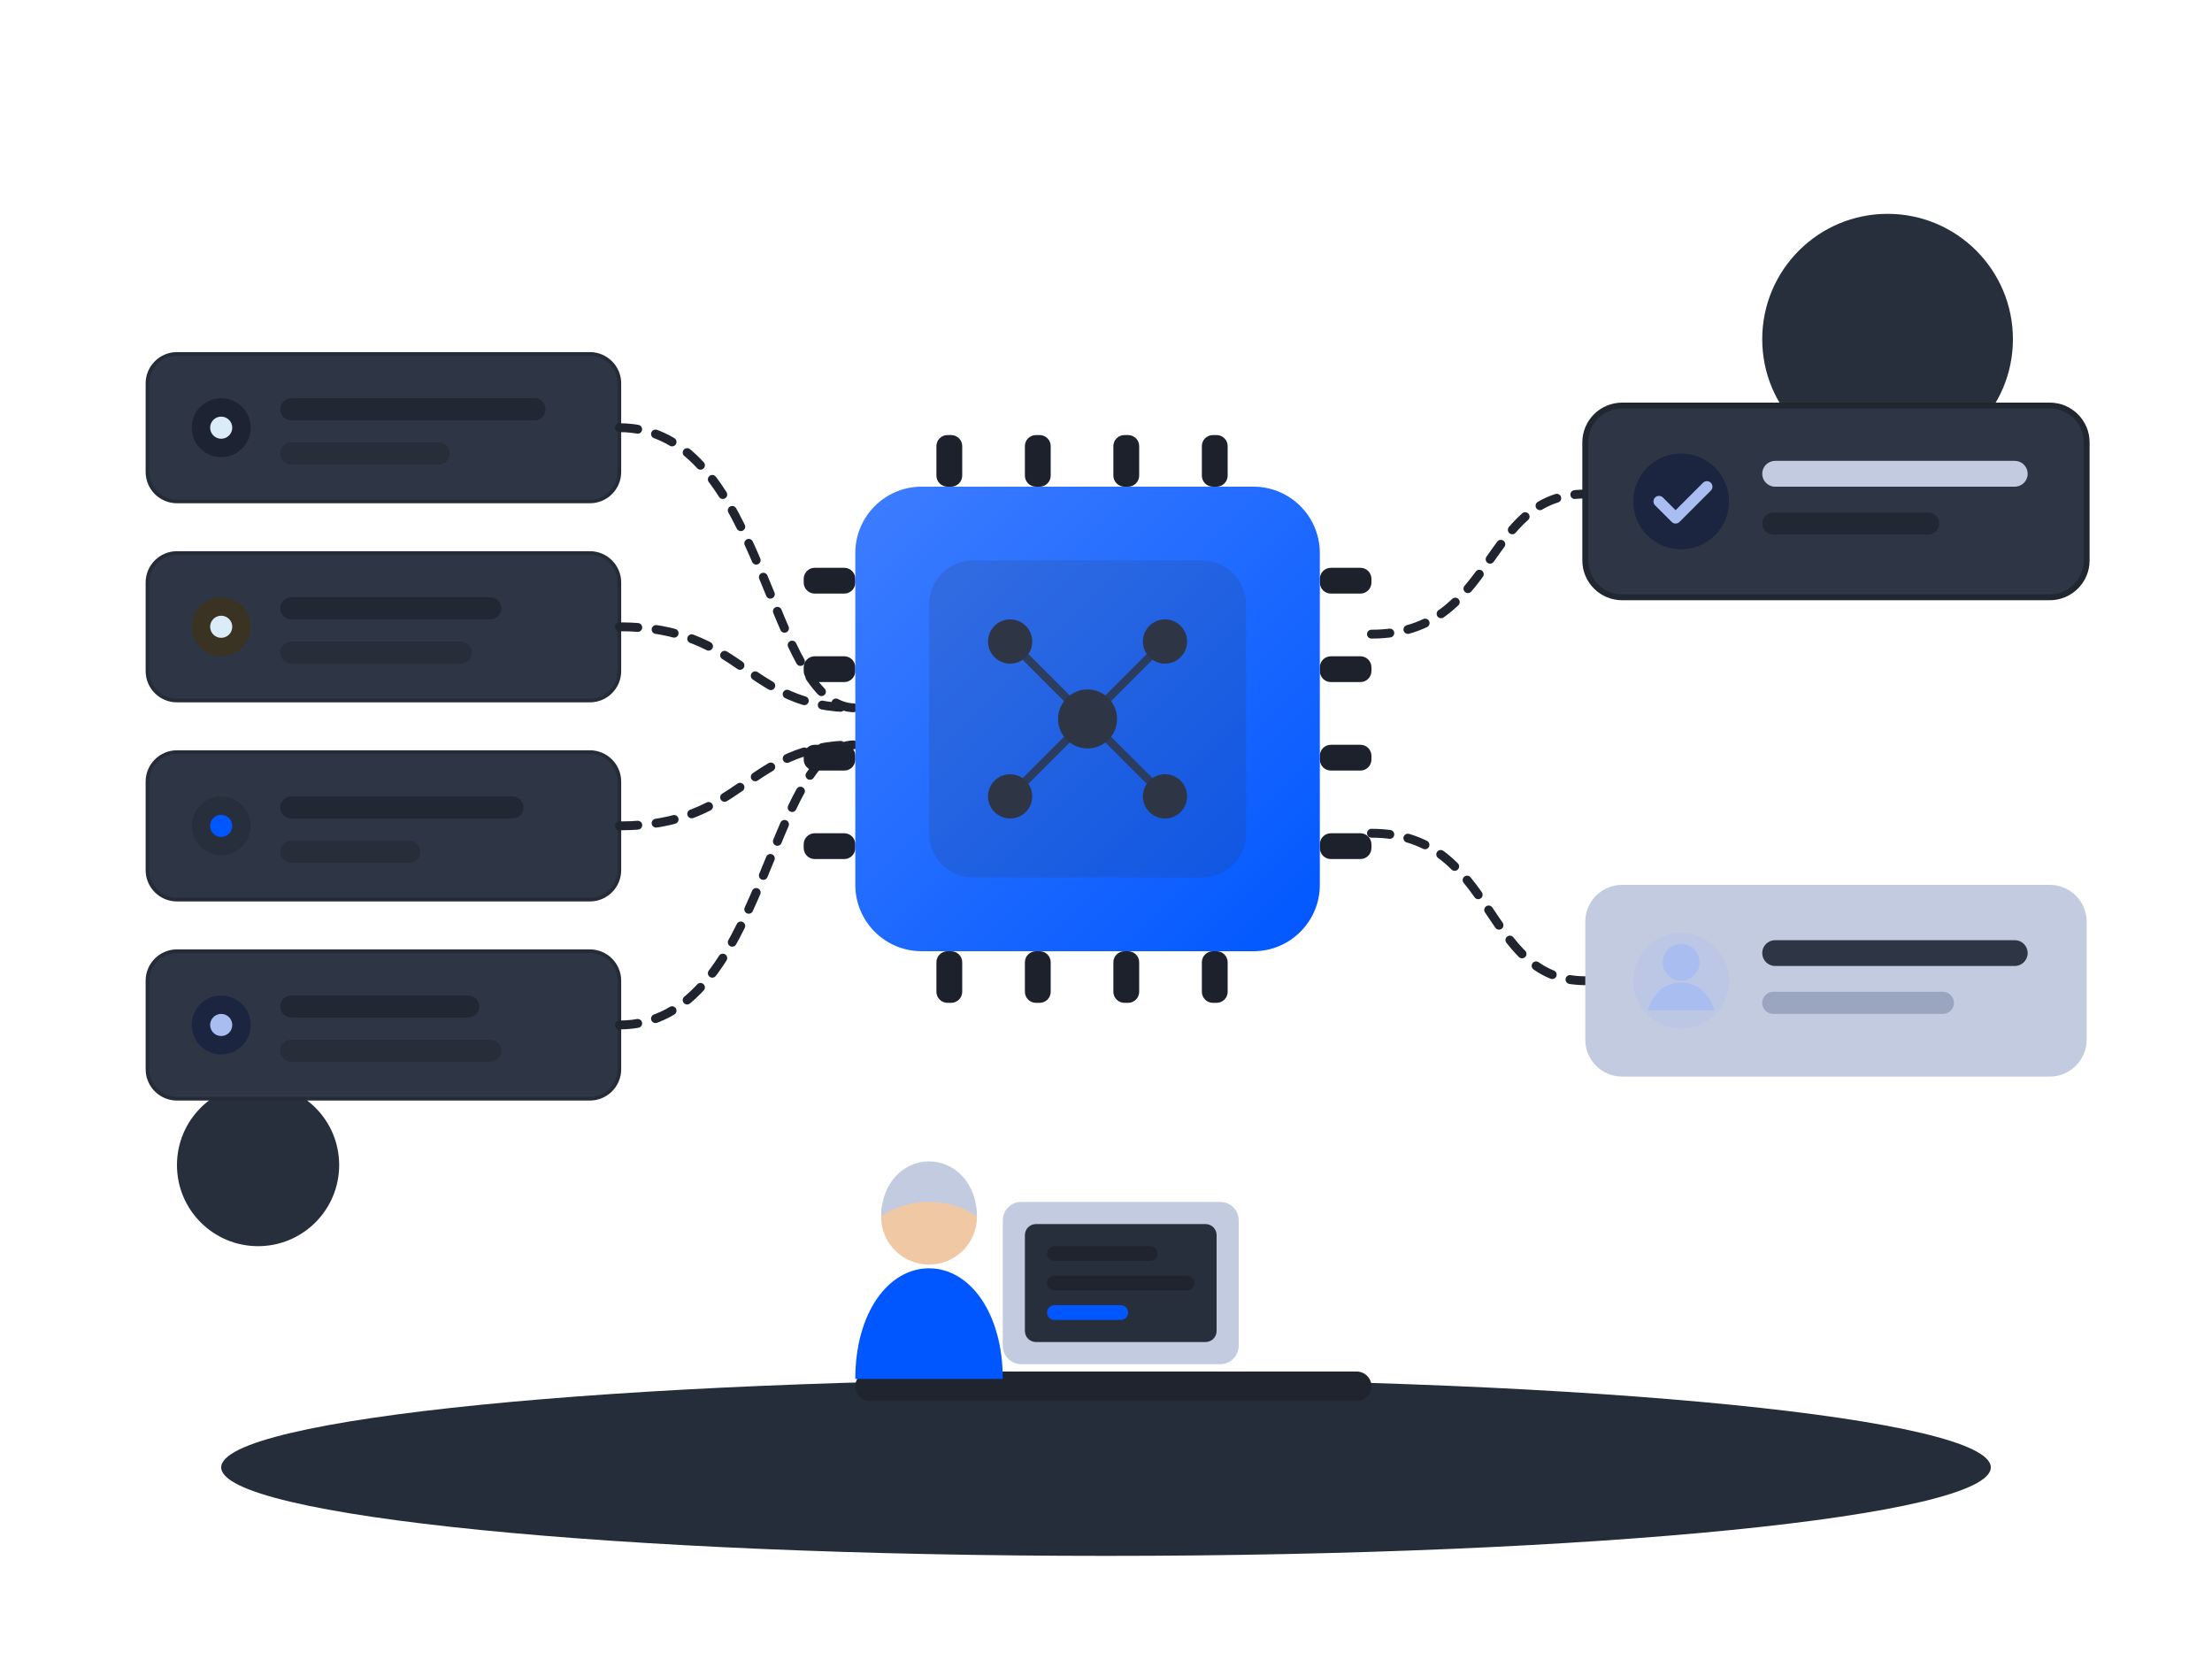
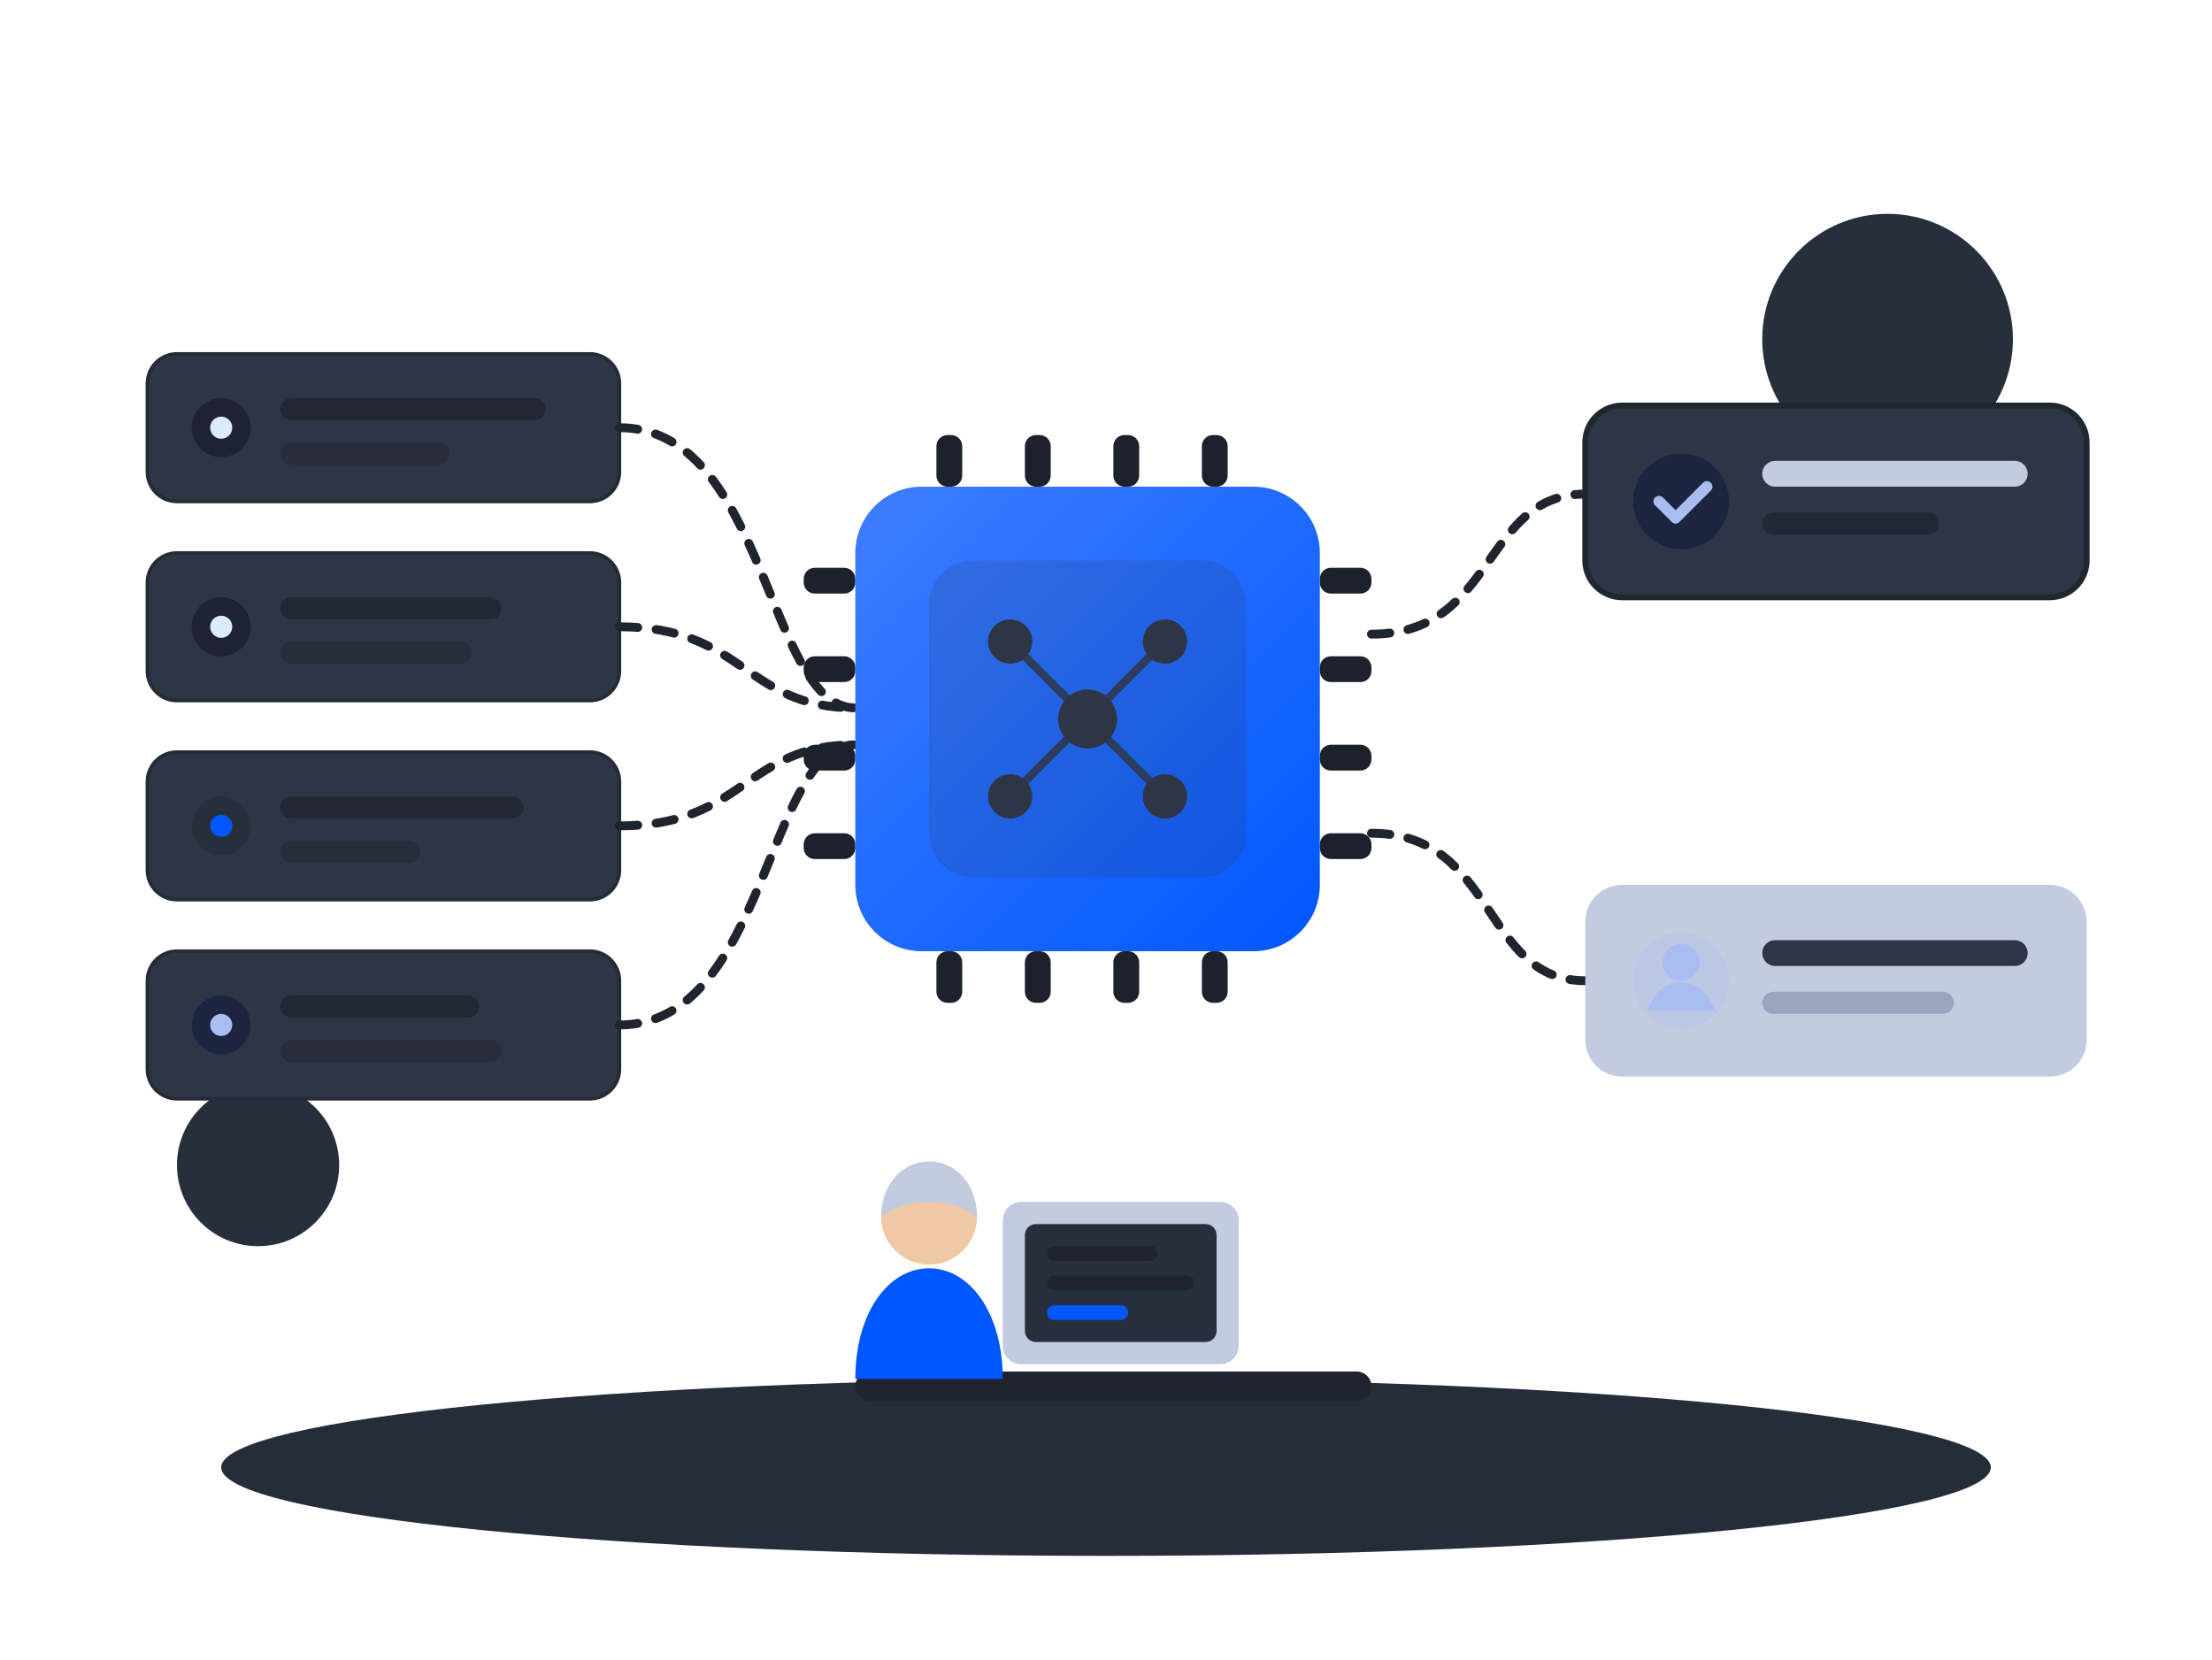
<svg xmlns="http://www.w3.org/2000/svg" viewBox="0 0 600 450" role="img" aria-label="Automation engine triaging tickets, with an engineer reviewing the queue">
  <defs>
    <linearGradient id="chip" x1="0" y1="0" x2="1" y2="1">
      <stop offset="0" stop-color="#3E7DFF" />
      <stop offset="1" stop-color="#0057FF" />
    </linearGradient>
  </defs>
  <ellipse cx="300" cy="398" rx="240" ry="24" fill="#262D3A" />
  <circle cx="512" cy="92" r="34" fill="#282F3C" />
  <circle cx="70" cy="316" r="22" fill="#282F3C" />
  <g>
    <rect x="40" y="96" width="128" height="40" rx="8" fill="#2E3646" stroke="#252B37" />
    <circle cx="60" cy="116" r="8" fill="#1D2333" />
    <circle cx="60" cy="116" r="3" fill="#DCEBF8" />
    <rect x="76" y="108" width="72" height="6" rx="3" fill="#222833" />
    <rect x="76" y="120" width="46" height="6" rx="3" fill="#272D39" />
    <rect x="40" y="150" width="128" height="40" rx="8" fill="#2E3646" stroke="#252B37" />
-     <circle cx="60" cy="170" r="8" fill="#3A3222" />
+     <circle cx="60" cy="170" r="8" fill="#1D2333" />
    <circle cx="60" cy="170" r="3" fill="#DCEBF8" />
    <rect x="76" y="162" width="60" height="6" rx="3" fill="#222833" />
    <rect x="76" y="174" width="52" height="6" rx="3" fill="#272D39" />
    <rect x="40" y="204" width="128" height="40" rx="8" fill="#2E3646" stroke="#252B37" />
    <circle cx="60" cy="224" r="8" fill="#282F3C" />
    <circle cx="60" cy="224" r="3" fill="#0057FF" />
    <rect x="76" y="216" width="66" height="6" rx="3" fill="#222833" />
    <rect x="76" y="228" width="38" height="6" rx="3" fill="#272D39" />
    <rect x="40" y="258" width="128" height="40" rx="8" fill="#2E3646" stroke="#252B37" />
    <circle cx="60" cy="278" r="8" fill="#1B2540" />
    <circle cx="60" cy="278" r="3" fill="#A9BDF0" />
    <rect x="76" y="270" width="54" height="6" rx="3" fill="#222833" />
    <rect x="76" y="282" width="60" height="6" rx="3" fill="#272D39" />
  </g>
  <path d="M168 116c40 0 40 76 64 76" fill="none" stroke="#1F242E" stroke-width="2.4" stroke-dasharray="5 5" stroke-linecap="round" />
  <path d="M168 170c34 0 34 22 64 22" fill="none" stroke="#1F242E" stroke-width="2.4" stroke-dasharray="5 5" stroke-linecap="round" />
  <path d="M168 224c34 0 34-22 64-22" fill="none" stroke="#1F242E" stroke-width="2.4" stroke-dasharray="5 5" stroke-linecap="round" />
  <path d="M168 278c40 0 40-76 64-76" fill="none" stroke="#1F242E" stroke-width="2.4" stroke-dasharray="5 5" stroke-linecap="round" />
  <g transform="translate(232 132)">
    <g fill="#1C212B">
      <rect x="-14" y="22" width="14" height="7" rx="3" />
      <rect x="-14" y="46" width="14" height="7" rx="3" />
      <rect x="-14" y="70" width="14" height="7" rx="3" />
      <rect x="-14" y="94" width="14" height="7" rx="3" />
      <rect x="126" y="22" width="14" height="7" rx="3" />
      <rect x="126" y="46" width="14" height="7" rx="3" />
      <rect x="126" y="70" width="14" height="7" rx="3" />
      <rect x="126" y="94" width="14" height="7" rx="3" />
      <rect x="22" y="-14" width="7" height="14" rx="3" />
      <rect x="46" y="-14" width="7" height="14" rx="3" />
      <rect x="70" y="-14" width="7" height="14" rx="3" />
      <rect x="94" y="-14" width="7" height="14" rx="3" />
      <rect x="22" y="126" width="7" height="14" rx="3" />
      <rect x="46" y="126" width="7" height="14" rx="3" />
      <rect x="70" y="126" width="7" height="14" rx="3" />
      <rect x="94" y="126" width="7" height="14" rx="3" />
    </g>
    <rect x="0" y="0" width="126" height="126" rx="18" fill="url(#chip)" />
    <rect x="20" y="20" width="86" height="86" rx="12" fill="#2E3646" opacity=".16" />
    <g fill="#2E3646">
      <circle cx="42" cy="42" r="6" />
      <circle cx="42" cy="84" r="6" />
      <circle cx="84" cy="42" r="6" />
      <circle cx="84" cy="84" r="6" />
      <circle cx="63" cy="63" r="8" />
    </g>
    <g stroke="#2E3646" stroke-width="2.2" opacity=".85">
      <path d="M42 42l21 21M84 42L63 63M42 84l21-21M84 84L63 63" />
    </g>
  </g>
  <path d="M372 172c34 0 30-38 58-38" fill="none" stroke="#1F242E" stroke-width="2.4" stroke-dasharray="5 5" stroke-linecap="round" />
  <path d="M372 226c34 0 30 40 58 40" fill="none" stroke="#1F242E" stroke-width="2.4" stroke-dasharray="5 5" stroke-linecap="round" />
  <g transform="translate(430 110)">
    <rect x="0" y="0" width="136" height="52" rx="10" fill="#2E3646" stroke="#212730" stroke-width="1.6" />
    <circle cx="26" cy="26" r="13" fill="#1B2540" />
    <path d="M20 26l4.5 4.5L33 22" fill="none" stroke="#A9BDF0" stroke-width="3" stroke-linecap="round" stroke-linejoin="round" />
    <rect x="48" y="15" width="72" height="7" rx="3.5" fill="#C2CBE0" />
    <rect x="48" y="29" width="48" height="6" rx="3" fill="#222833" />
  </g>
  <g transform="translate(430 240)">
    <rect x="0" y="0" width="136" height="52" rx="10" fill="#C2CBE0" />
    <circle cx="26" cy="26" r="13" fill="#A9BDF0" opacity=".25" />
    <circle cx="26" cy="21" r="5" fill="#A9BDF0" />
    <path d="M17 34c1.6-5 4.8-7.5 9-7.5s7.4 2.5 9 7.5z" fill="#A9BDF0" />
    <rect x="48" y="15" width="72" height="7" rx="3.5" fill="#2E3646" />
    <rect x="48" y="29" width="52" height="6" rx="3" fill="#9AA5BF" />
  </g>
  <g transform="translate(238 296)">
    <rect x="-6" y="76" width="140" height="8" rx="4" fill="#1F242E" />
    <rect x="34" y="30" width="64" height="44" rx="5" fill="#C2CBE0" />
    <rect x="40" y="36" width="52" height="32" rx="3" fill="#282F3C" />
    <rect x="46" y="42" width="30" height="4" rx="2" fill="#1F242E" />
    <rect x="46" y="50" width="40" height="4" rx="2" fill="#1F242E" />
    <rect x="46" y="58" width="22" height="4" rx="2" fill="#0057FF" />
    <circle cx="14" cy="34" r="13" fill="#F0C9A4" />
    <path d="M1 34c0-9 6-15 13-15s13 6 13 15c-4-3-9-4-13-4s-9 1-13 4z" fill="#C2CBE0" />
    <path d="M-6 78c0-18 9-30 20-30s20 12 20 30z" fill="#0057FF" />
  </g>
</svg>
